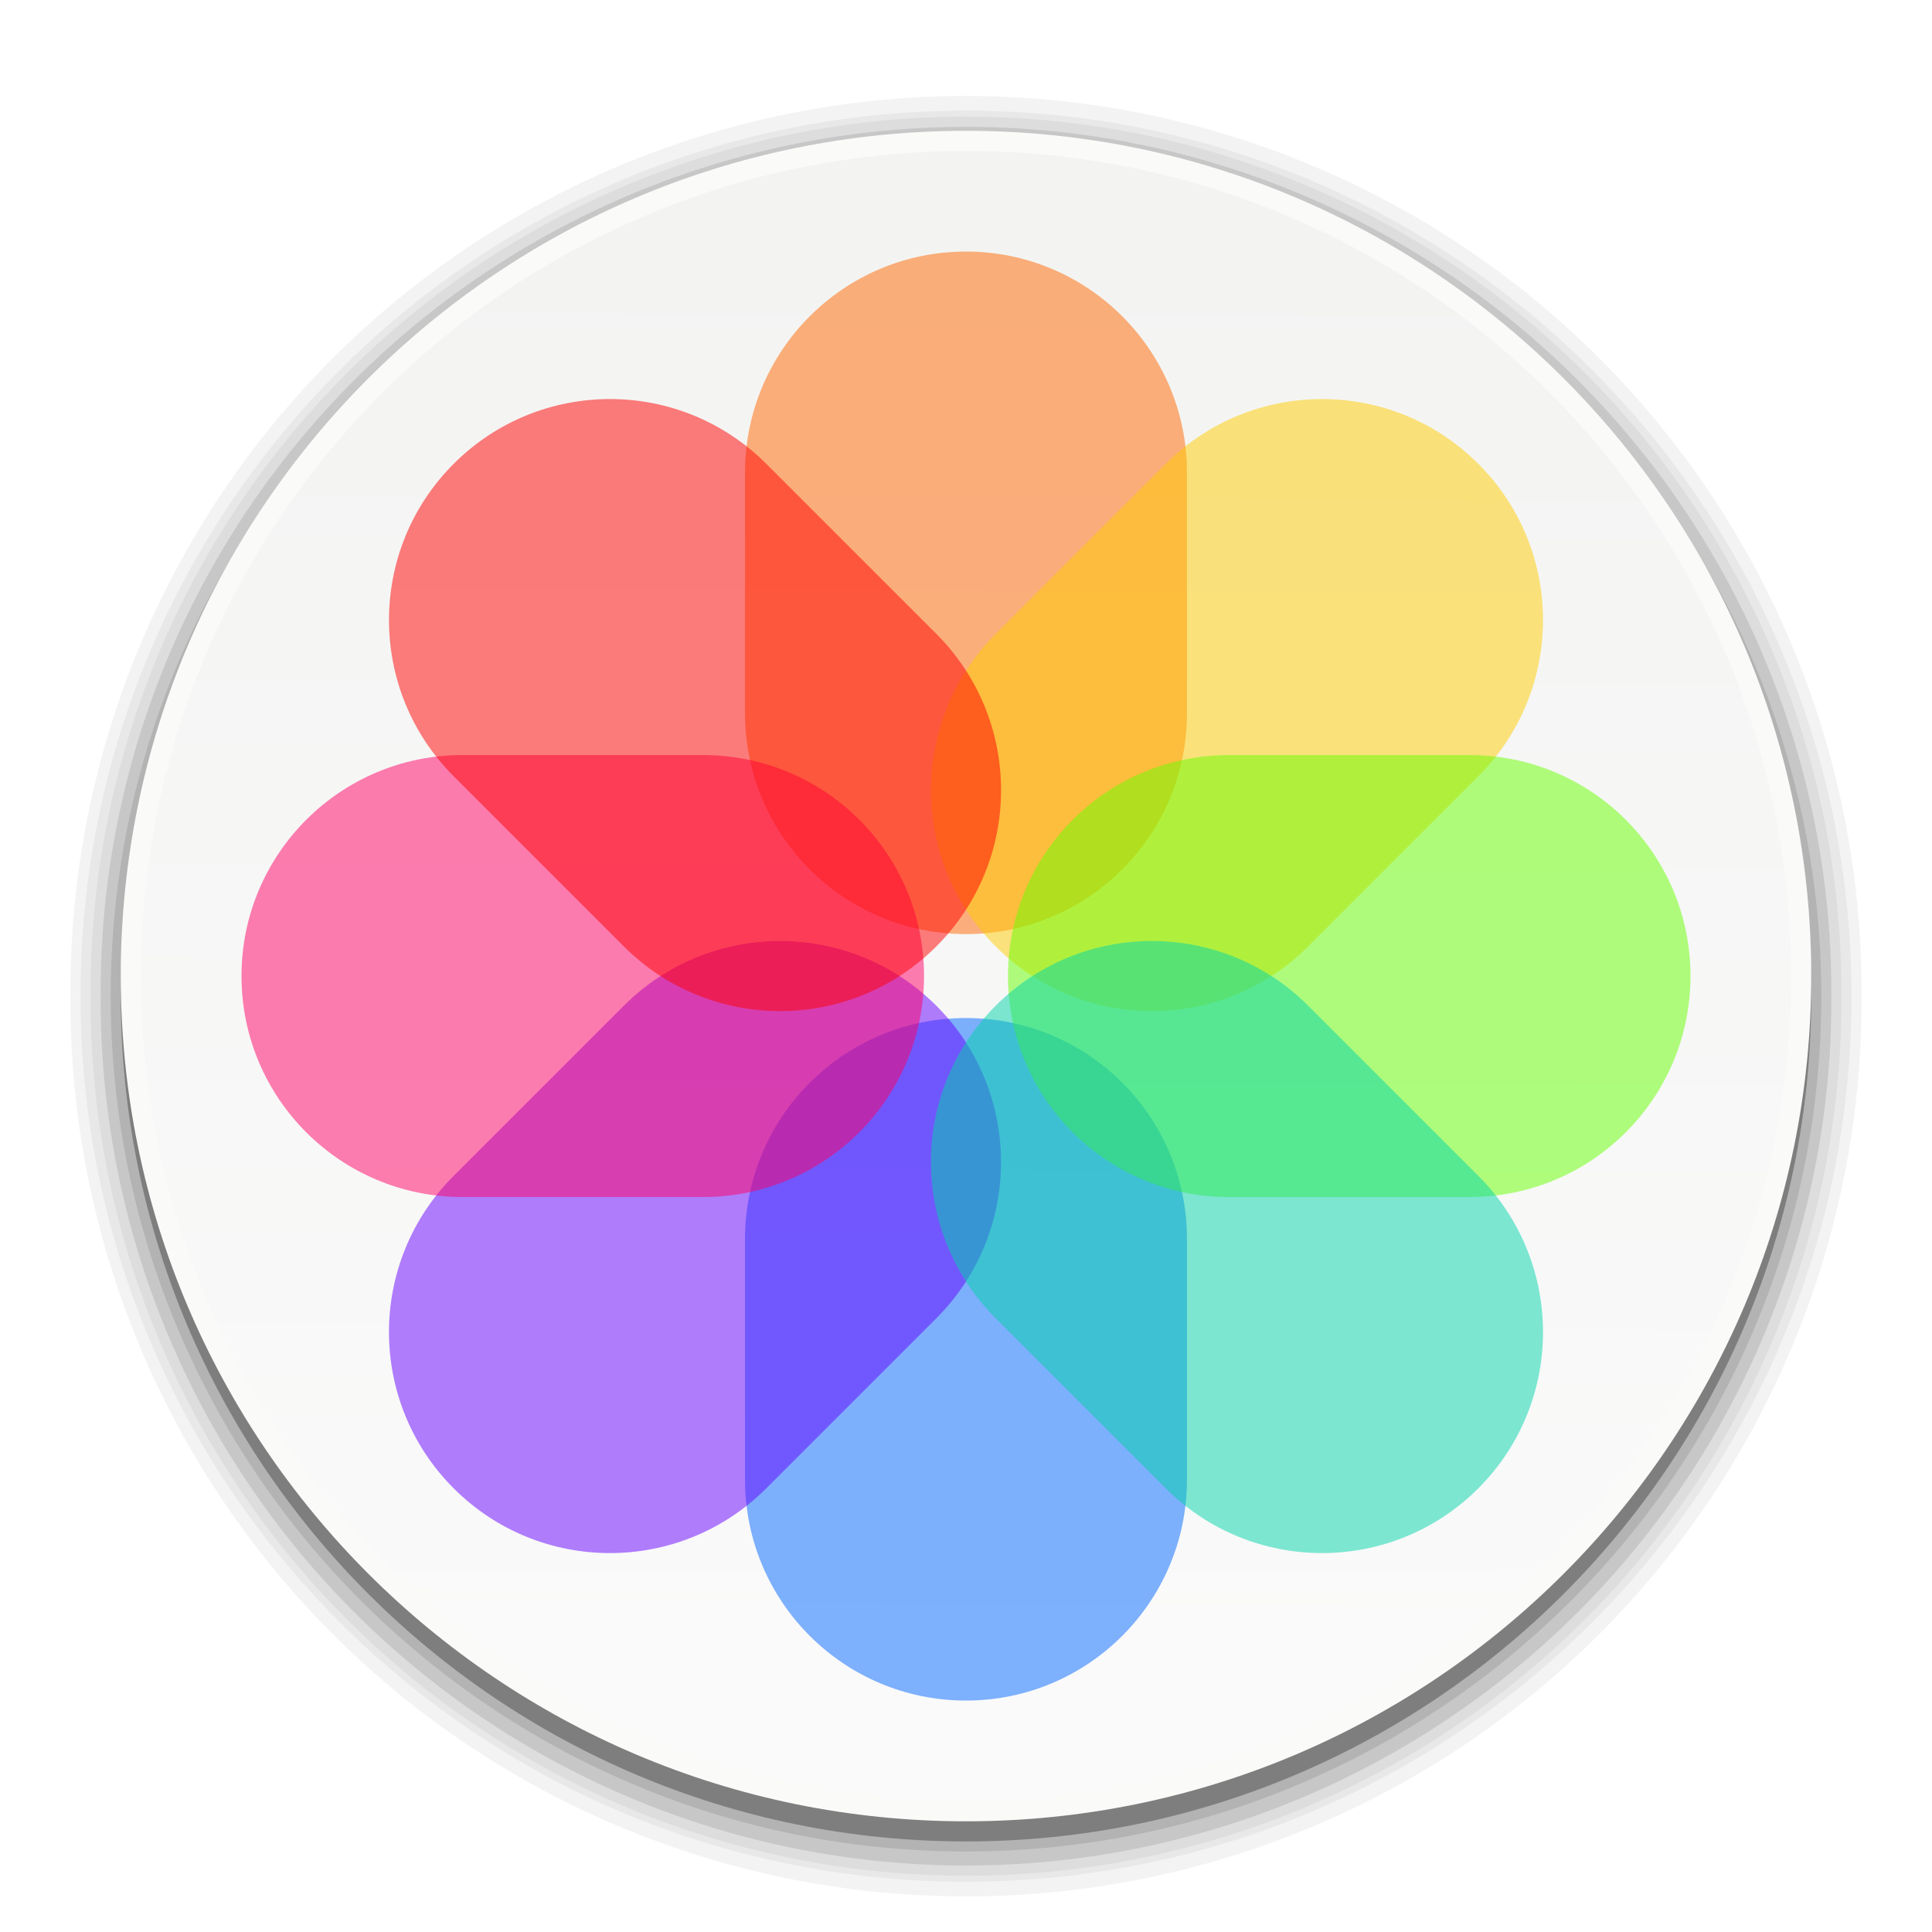
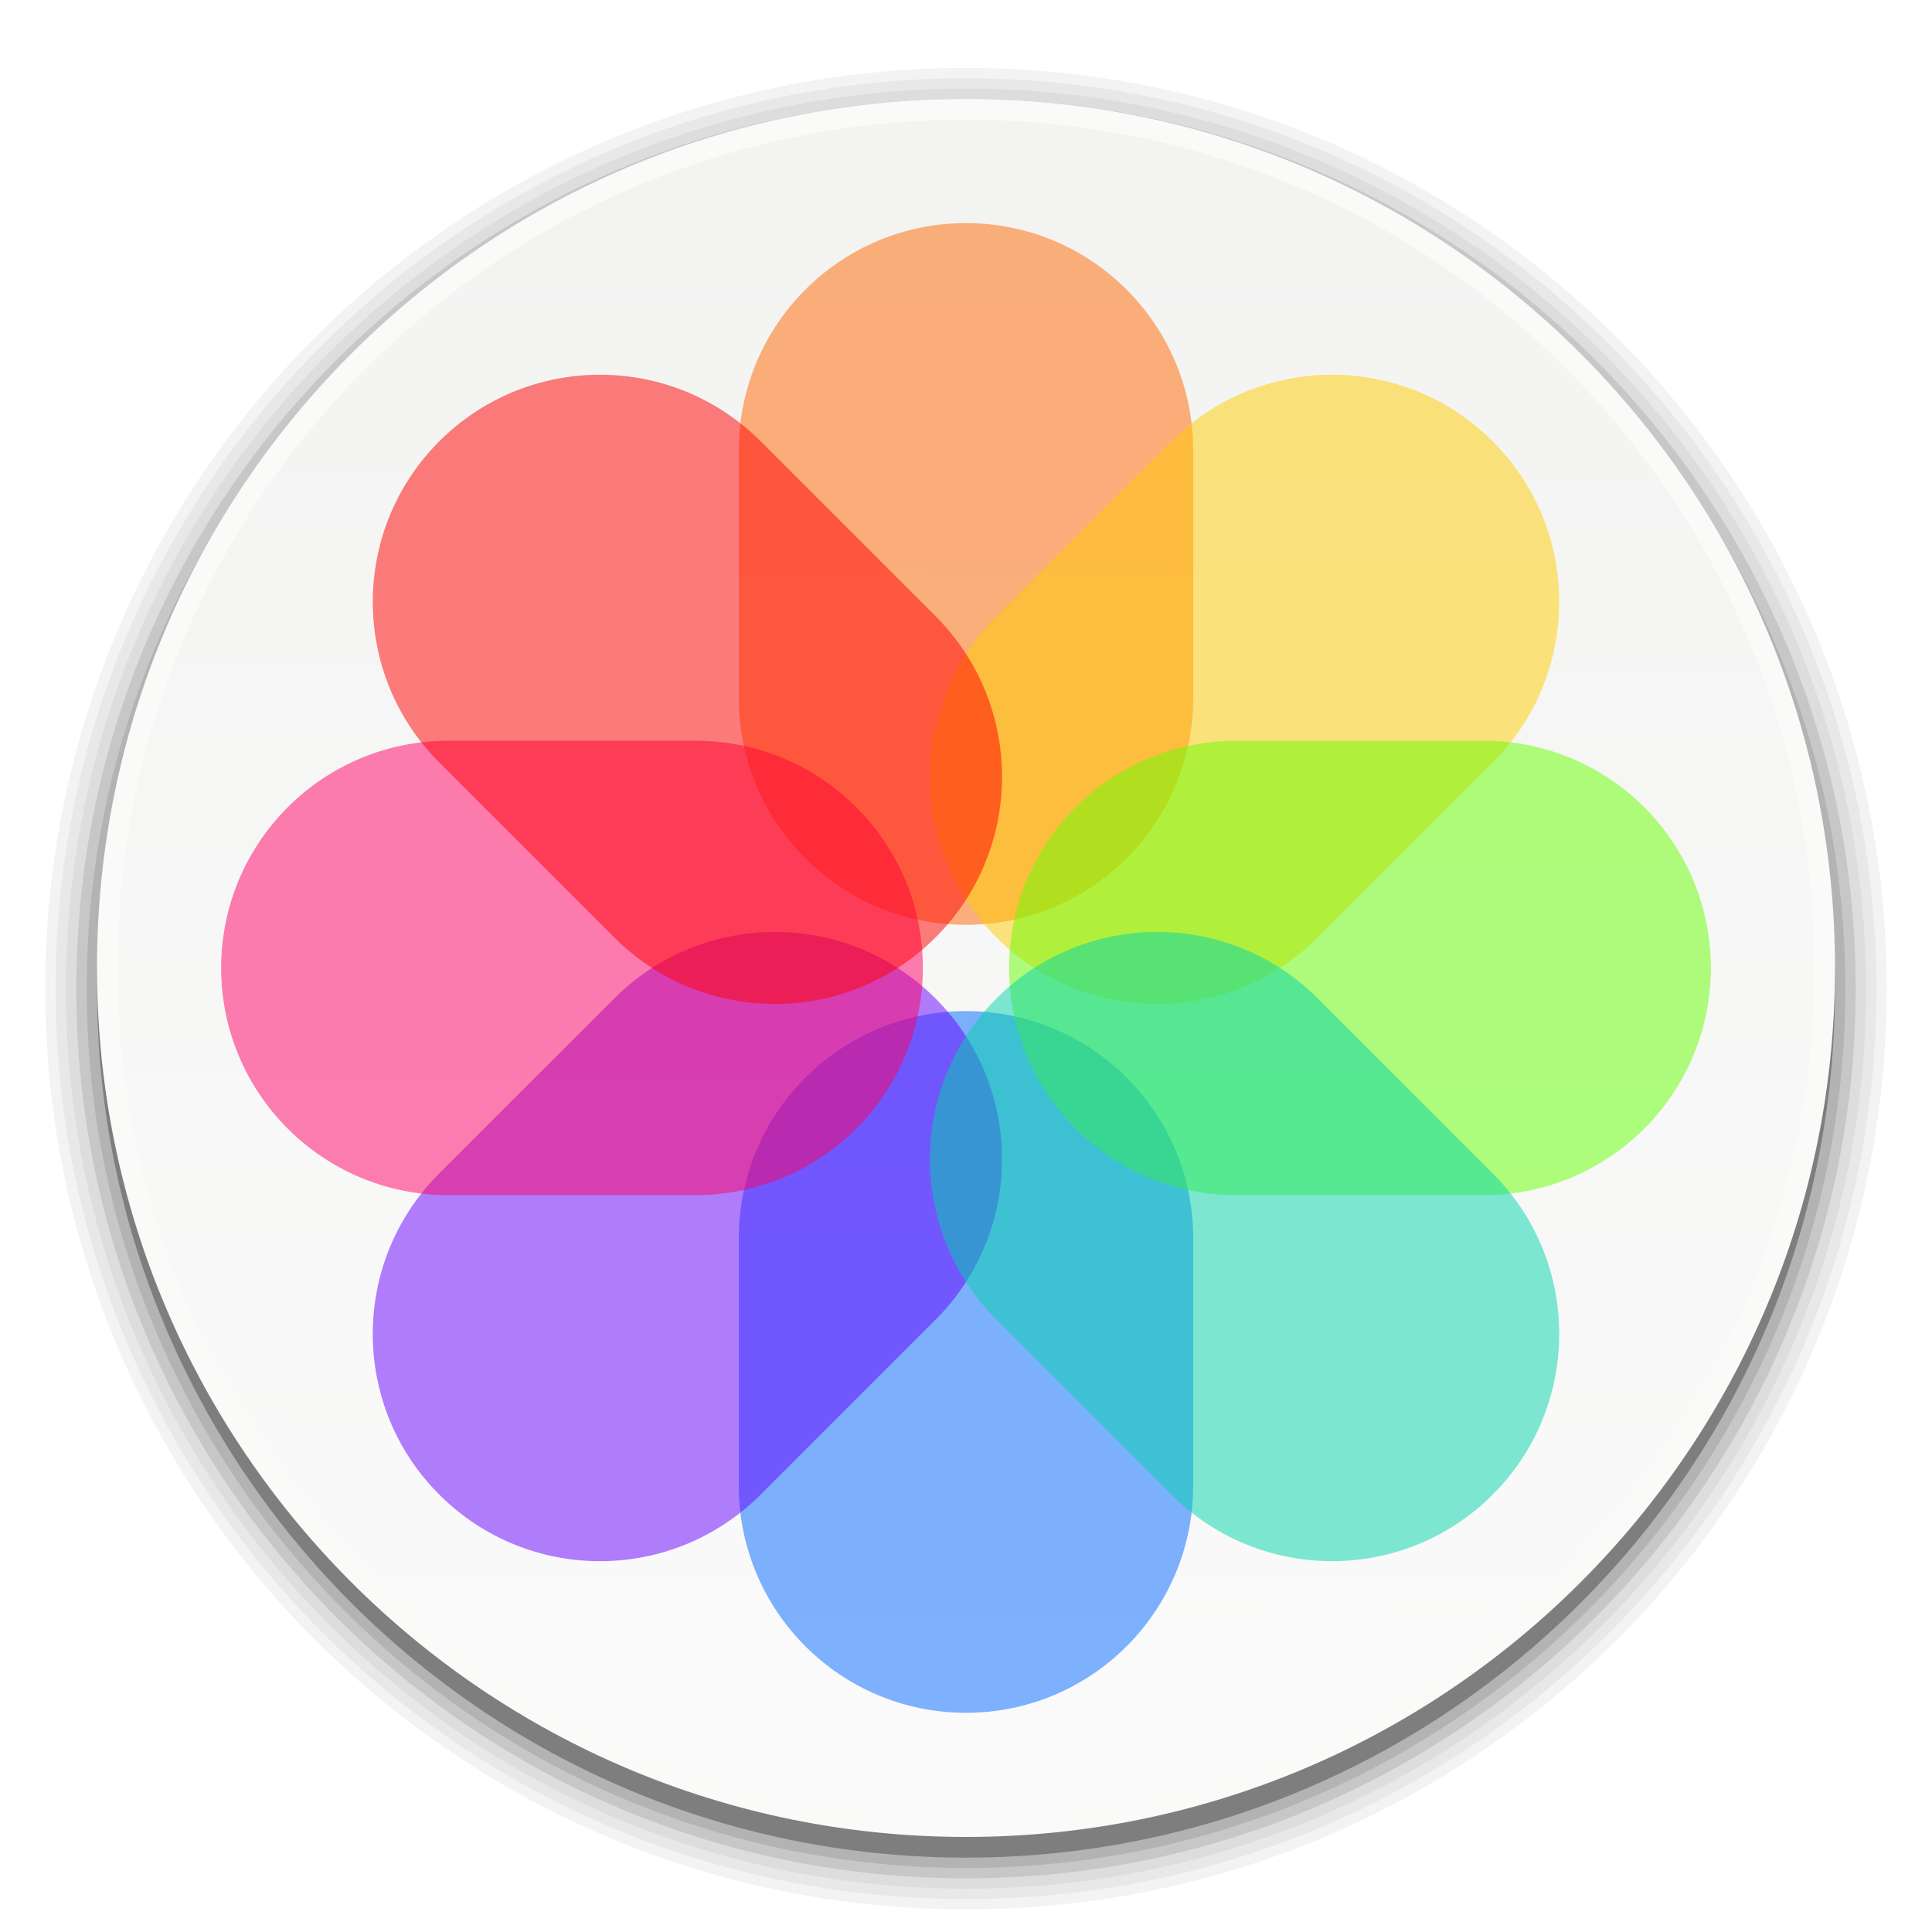
<svg xmlns="http://www.w3.org/2000/svg" xmlns:xlink="http://www.w3.org/1999/xlink" width="128" height="128" id="svg3145" version="1.1">
  <defs id="defs3147">
    <linearGradient id="linearGradient4433">
      <stop style="stop-color:#f3f4f2;stop-opacity:1;" offset="0" id="stop4435" />
      <stop style="stop-color:#fafafa;stop-opacity:1;" offset="1" id="stop4437" />
    </linearGradient>
    <linearGradient xlink:href="#linearGradient4433" id="linearGradient4439" x1="14.684" y1="48.698" x2="14.651" y2="74.816" gradientUnits="userSpaceOnUse" />
    <linearGradient xlink:href="#linearGradient4433" id="linearGradient3038" gradientUnits="userSpaceOnUse" x1="14.684" y1="48.698" x2="14.651" y2="74.816" />
+     <linearGradient xlink:href="#linearGradient4433" id="linearGradient3032" gradientUnits="userSpaceOnUse" x1="14.684" y1="48.698" x2="14.651" y2="74.816" />
  </defs>
  <g id="layer7" style="display:inline" />
  <g id="layer6" style="display:inline" />
  <g id="layer5" style="display:inline" />
  <g id="layer4" style="display:inline" />
  <g id="layer3" style="display:inline" />
  <g id="layer2" style="display:inline" />
  <g id="layer1" style="display:inline" />
  <g id="layer8" style="display:inline">
    <g id="g3019" transform="matrix(1.33333,0,0,1.33333,1.5967057e-4,0.66683)">
-       <path transform="matrix(1.21024,0,0,1.053894,84.18681,1.694637)" d="m 6.869,44.886 a 36.77,42.224 0 1 1 -73.539,0 36.77,42.224 0 1 1 73.539,0 z" id="path4505" style="opacity:0.05;fill:#000000;fill-opacity:1;stroke-width:1.113;stroke-miterlimit:4;stroke-dasharray:none;display:inline" />
-       <path transform="matrix(0.9552144,0,0,0.9347163,112.4561,-16.74993)" d="m -21.415,70.342 a 46.063,47.073 0 1 1 -92.126,0 46.063,47.073 0 1 1 92.126,0 z" id="path4502" style="opacity:0.05;fill:#000000;fill-opacity:1;stroke-width:1.113;stroke-miterlimit:4;stroke-dasharray:none;display:inline" />
-       <path transform="matrix(0.9742716,0,0,0.9527169,101.7353,-35.53162)" d="m -10.506,88.727 a 44.649,45.659 0 1 1 -89.297,0 44.649,45.659 0 1 1 89.297,0 z" id="path4499" style="opacity:0.05;fill:#000000;fill-opacity:1;stroke-width:1.113;stroke-miterlimit:4;stroke-dasharray:none;display:inline" />
-       <path transform="matrix(0.9066265,0,0,0.9495268,71.83133,-28.72555)" d="m 21.143,81.857 a 47.429,45.286 0 1 1 -94.857,0 47.429,45.286 0 1 1 94.857,0 z" id="path4496" style="opacity:0.1;fill:#000000;fill-opacity:1;stroke-width:1.113;stroke-miterlimit:4;stroke-dasharray:none;display:inline" />
-       <path transform="matrix(1.27881,0,0,1.263449,25.91033,-32.85417)" d="m 50.508,64.786 a 33.234,33.638 0 1 1 -66.468,0 33.234,33.638 0 1 1 66.468,0 z" id="path4491" style="opacity:0.1;fill:#000000;fill-opacity:1;stroke-width:1.113;stroke-miterlimit:4;stroke-dasharray:none;display:inline" />
-       <path transform="matrix(1.267618,0,0,1.354328,17.52439,-19.86242)" d="m 57.175,50.846 a 33.133,31.012 0 1 1 -66.266,0 33.133,31.012 0 1 1 66.266,0 z" id="path4462" style="opacity:0.3;fill:#000000;fill-opacity:1;stroke-width:1.113;stroke-miterlimit:4;stroke-dasharray:none;display:inline" />
-       <path transform="matrix(1.077147,0,0,1.071595,-3.575127,-5.945273)" d="m 86.873,50.341 a 38.992,39.194 0 1 1 -77.984,0 38.992,39.194 0 1 1 77.984,0 z" id="path3153" style="fill:#fafaf9;fill-opacity:1;stroke-width:1.113;stroke-miterlimit:4;stroke-dasharray:none;display:inline" />
-       <path transform="matrix(1.035406,0,0,2.803923,32.93878,-126.0083)" d="m 54.144,62.059 a 39.598,14.622 0 1 1 -79.196,0 39.598,14.622 0 1 1 79.196,0 z" id="path4431" style="fill:url(#linearGradient3038);fill-opacity:1;stroke-width:1.113;stroke-miterlimit:4;stroke-dasharray:none;display:inline" />
-       <g id="g4507" transform="translate(-185,-944.8622)">
-         <rect style="opacity:0.5;fill:#ff6600;fill-opacity:1;stroke:none" id="rect3163" width="21.961" height="33.915" x="222.019" y="956.862" rx="10.981" ry="10.981" />
-         <rect ry="10.981" rx="10.981" y="994.947" x="222.019" height="33.915" width="21.961" id="rect3165" style="opacity:0.5;fill:#0066ff;fill-opacity:1;stroke:none" />
-         <rect ry="10.981" rx="10.981" transform="matrix(0.7071068,0.7071068,-0.7071068,0.7071068,0,0)" y="501.304" x="855.835" height="33.915" width="21.961" id="rect3167" style="opacity:0.5;fill:#ffcc00;fill-opacity:1;stroke:none" />
-         <rect style="opacity:0.5;fill:#6600ff;fill-opacity:1;stroke:none" id="rect3169" width="21.961" height="33.915" x="855.835" y="539.389" rx="10.981" ry="10.981" transform="matrix(0.7071068,0.7071068,-0.7071068,0.7071068,0,0)" />
-         <rect style="opacity:0.5;fill:#66ff00;fill-opacity:1;stroke:none" id="rect3171" width="21.961" height="33.915" x="981.881" y="-269" transform="matrix(0,1,-1,0,0,0)" rx="10.981" ry="10.981" />
-         <rect transform="matrix(0,1,-1,0,0,0)" ry="10.981" rx="10.981" y="-230.915" x="981.881" height="33.915" width="21.961" id="rect3173" style="opacity:0.5;fill:#ff0066;fill-opacity:1;stroke:none" />
-         <rect ry="10.981" rx="10.981" transform="matrix(-0.7071068,0.7071068,-0.7071068,-0.7071068,0,0)" y="-902.815" x="526.323" height="33.915" width="21.961" id="rect3175" style="opacity:0.5;fill:#00d4aa;fill-opacity:1;stroke:none" />
-         <rect style="opacity:0.5;fill:#ff0000;fill-opacity:1;stroke:none" id="rect3177" width="21.961" height="33.915" x="526.323" y="-864.731" rx="10.981" ry="10.981" transform="matrix(-0.7071068,0.7071068,-0.7071068,-0.7071068,0,0)" />
+       <g id="g3013" transform="matrix(1.028093,0,0,1.028093,-1.34844,-1.751534)">
+         <path style="opacity:0.05;fill:#000000;fill-opacity:1;stroke-width:1.113;stroke-miterlimit:4;stroke-dasharray:none;display:inline" id="path4505" d="m 6.869,44.886 c 0,23.32 -16.462,42.224 -36.77,42.224 -20.307,0 -36.77,-18.904 -36.77,-42.224 0,-23.32 16.462,-42.224 36.77,-42.224 20.307,0 36.77,18.904 36.77,42.224 z" transform="matrix(1.21024,0,0,1.053894,84.18681,1.694637)" />
+         <path style="opacity:0.05;fill:#000000;fill-opacity:1;stroke-width:1.113;stroke-miterlimit:4;stroke-dasharray:none;display:inline" id="path4502" d="m -21.415,70.342 c 0,25.998 -20.623,47.073 -46.063,47.073 -25.44,0 -46.063,-21.075 -46.063,-47.073 0,-25.998 20.623,-47.073 46.063,-47.073 25.44,0 46.063,21.075 46.063,47.073 z" transform="matrix(0.9552144,0,0,0.9347163,112.4561,-16.74993)" />
+         <path style="opacity:0.05;fill:#000000;fill-opacity:1;stroke-width:1.113;stroke-miterlimit:4;stroke-dasharray:none;display:inline" id="path4499" d="m -10.506,88.727 c 0,25.217 -19.99,45.659 -44.649,45.659 -24.659,0 -44.649,-20.442 -44.649,-45.659 0,-25.217 19.99,-45.659 44.649,-45.659 24.659,0 44.649,20.442 44.649,45.659 z" transform="matrix(0.9742716,0,0,0.9527169,101.7353,-35.53162)" />
+         <path style="opacity:0.1;fill:#000000;fill-opacity:1;stroke-width:1.113;stroke-miterlimit:4;stroke-dasharray:none;display:inline" id="path4496" d="m 21.143,81.857 c 0,25.011 -21.234,45.286 -47.429,45.286 -26.194,0 -47.429,-20.275 -47.429,-45.286 0,-25.011 21.234,-45.286 47.429,-45.286 26.194,0 47.429,20.275 47.429,45.286 z" transform="matrix(0.9066265,0,0,0.9495268,71.83133,-28.72555)" />
+         <path style="opacity:0.1;fill:#000000;fill-opacity:1;stroke-width:1.113;stroke-miterlimit:4;stroke-dasharray:none;display:inline" id="path4491" d="m 50.508,64.786 c 0,18.578 -14.879,33.638 -33.234,33.638 -18.355,0 -33.234,-15.06 -33.234,-33.638 0,-18.578 14.879,-33.638 33.234,-33.638 18.355,0 33.234,15.06 33.234,33.638 z" transform="matrix(1.27881,0,0,1.263449,25.91033,-32.85417)" />
+         <path style="opacity:0.3;fill:#000000;fill-opacity:1;stroke-width:1.113;stroke-miterlimit:4;stroke-dasharray:none;display:inline" id="path4462" d="m 57.175,50.846 c 0,17.127 -14.834,31.012 -33.133,31.012 -18.299,0 -33.133,-13.884 -33.133,-31.012 0,-17.127 14.834,-31.012 33.133,-31.012 18.299,0 33.133,13.884 33.133,31.012 z" transform="matrix(1.267618,0,0,1.354328,17.52439,-19.86242)" />
+         <path style="fill:#fafaf9;fill-opacity:1;stroke-width:1.113;stroke-miterlimit:4;stroke-dasharray:none;display:inline" id="path3153" d="m 86.873,50.341 c 0,21.646 -17.457,39.194 -38.992,39.194 -21.535,0 -38.992,-17.548 -38.992,-39.194 0,-21.646 17.457,-39.194 38.992,-39.194 21.535,0 38.992,17.548 38.992,39.194 z" transform="matrix(1.077147,0,0,1.071595,-3.575127,-5.945273)" />
+         <path style="fill:url(#linearGradient3032);fill-opacity:1;stroke-width:1.113;stroke-miterlimit:4;stroke-dasharray:none;display:inline" id="path4431" d="m 54.144,62.059 c 0,8.076 -17.729,14.622 -39.598,14.622 -21.869,0 -39.598,-6.547 -39.598,-14.622 0,-8.076 17.729,-14.622 39.598,-14.622 21.869,0 39.598,6.547 39.598,14.622 z" transform="matrix(1.035406,0,0,2.803923,32.93878,-126.0083)" />
+         <g transform="translate(-185,-944.8622)" id="g4507">
+           <rect ry="10.981" rx="10.981" y="956.862" x="222.019" height="33.915" width="21.961" id="rect3163" style="opacity:0.5;fill:#ff6600;fill-opacity:1;stroke:none" />
+           <rect style="opacity:0.5;fill:#0066ff;fill-opacity:1;stroke:none" id="rect3165" width="21.961" height="33.915" x="222.019" y="994.947" rx="10.981" ry="10.981" />
+           <rect style="opacity:0.5;fill:#ffcc00;fill-opacity:1;stroke:none" id="rect3167" width="21.961" height="33.915" x="855.835" y="501.304" transform="matrix(0.7071068,0.7071068,-0.7071068,0.7071068,0,0)" rx="10.981" ry="10.981" />
+           <rect transform="matrix(0.7071068,0.7071068,-0.7071068,0.7071068,0,0)" ry="10.981" rx="10.981" y="539.389" x="855.835" height="33.915" width="21.961" id="rect3169" style="opacity:0.5;fill:#6600ff;fill-opacity:1;stroke:none" />
+           <rect ry="10.981" rx="10.981" transform="matrix(0,1,-1,0,0,0)" y="-269" x="981.881" height="33.915" width="21.961" id="rect3171" style="opacity:0.5;fill:#66ff00;fill-opacity:1;stroke:none" />
+           <rect style="opacity:0.5;fill:#ff0066;fill-opacity:1;stroke:none" id="rect3173" width="21.961" height="33.915" x="981.881" y="-230.915" rx="10.981" ry="10.981" transform="matrix(0,1,-1,0,0,0)" />
+           <rect style="opacity:0.5;fill:#00d4aa;fill-opacity:1;stroke:none" id="rect3175" width="21.961" height="33.915" x="526.323" y="-902.815" transform="matrix(-0.7071068,0.7071068,-0.7071068,-0.7071068,0,0)" rx="10.981" ry="10.981" />
+           <rect transform="matrix(-0.7071068,0.7071068,-0.7071068,-0.7071068,0,0)" ry="10.981" rx="10.981" y="-864.731" x="526.323" height="33.915" width="21.961" id="rect3177" style="opacity:0.5;fill:#ff0000;fill-opacity:1;stroke:none" />
+         </g>
      </g>
    </g>
  </g>
</svg>
